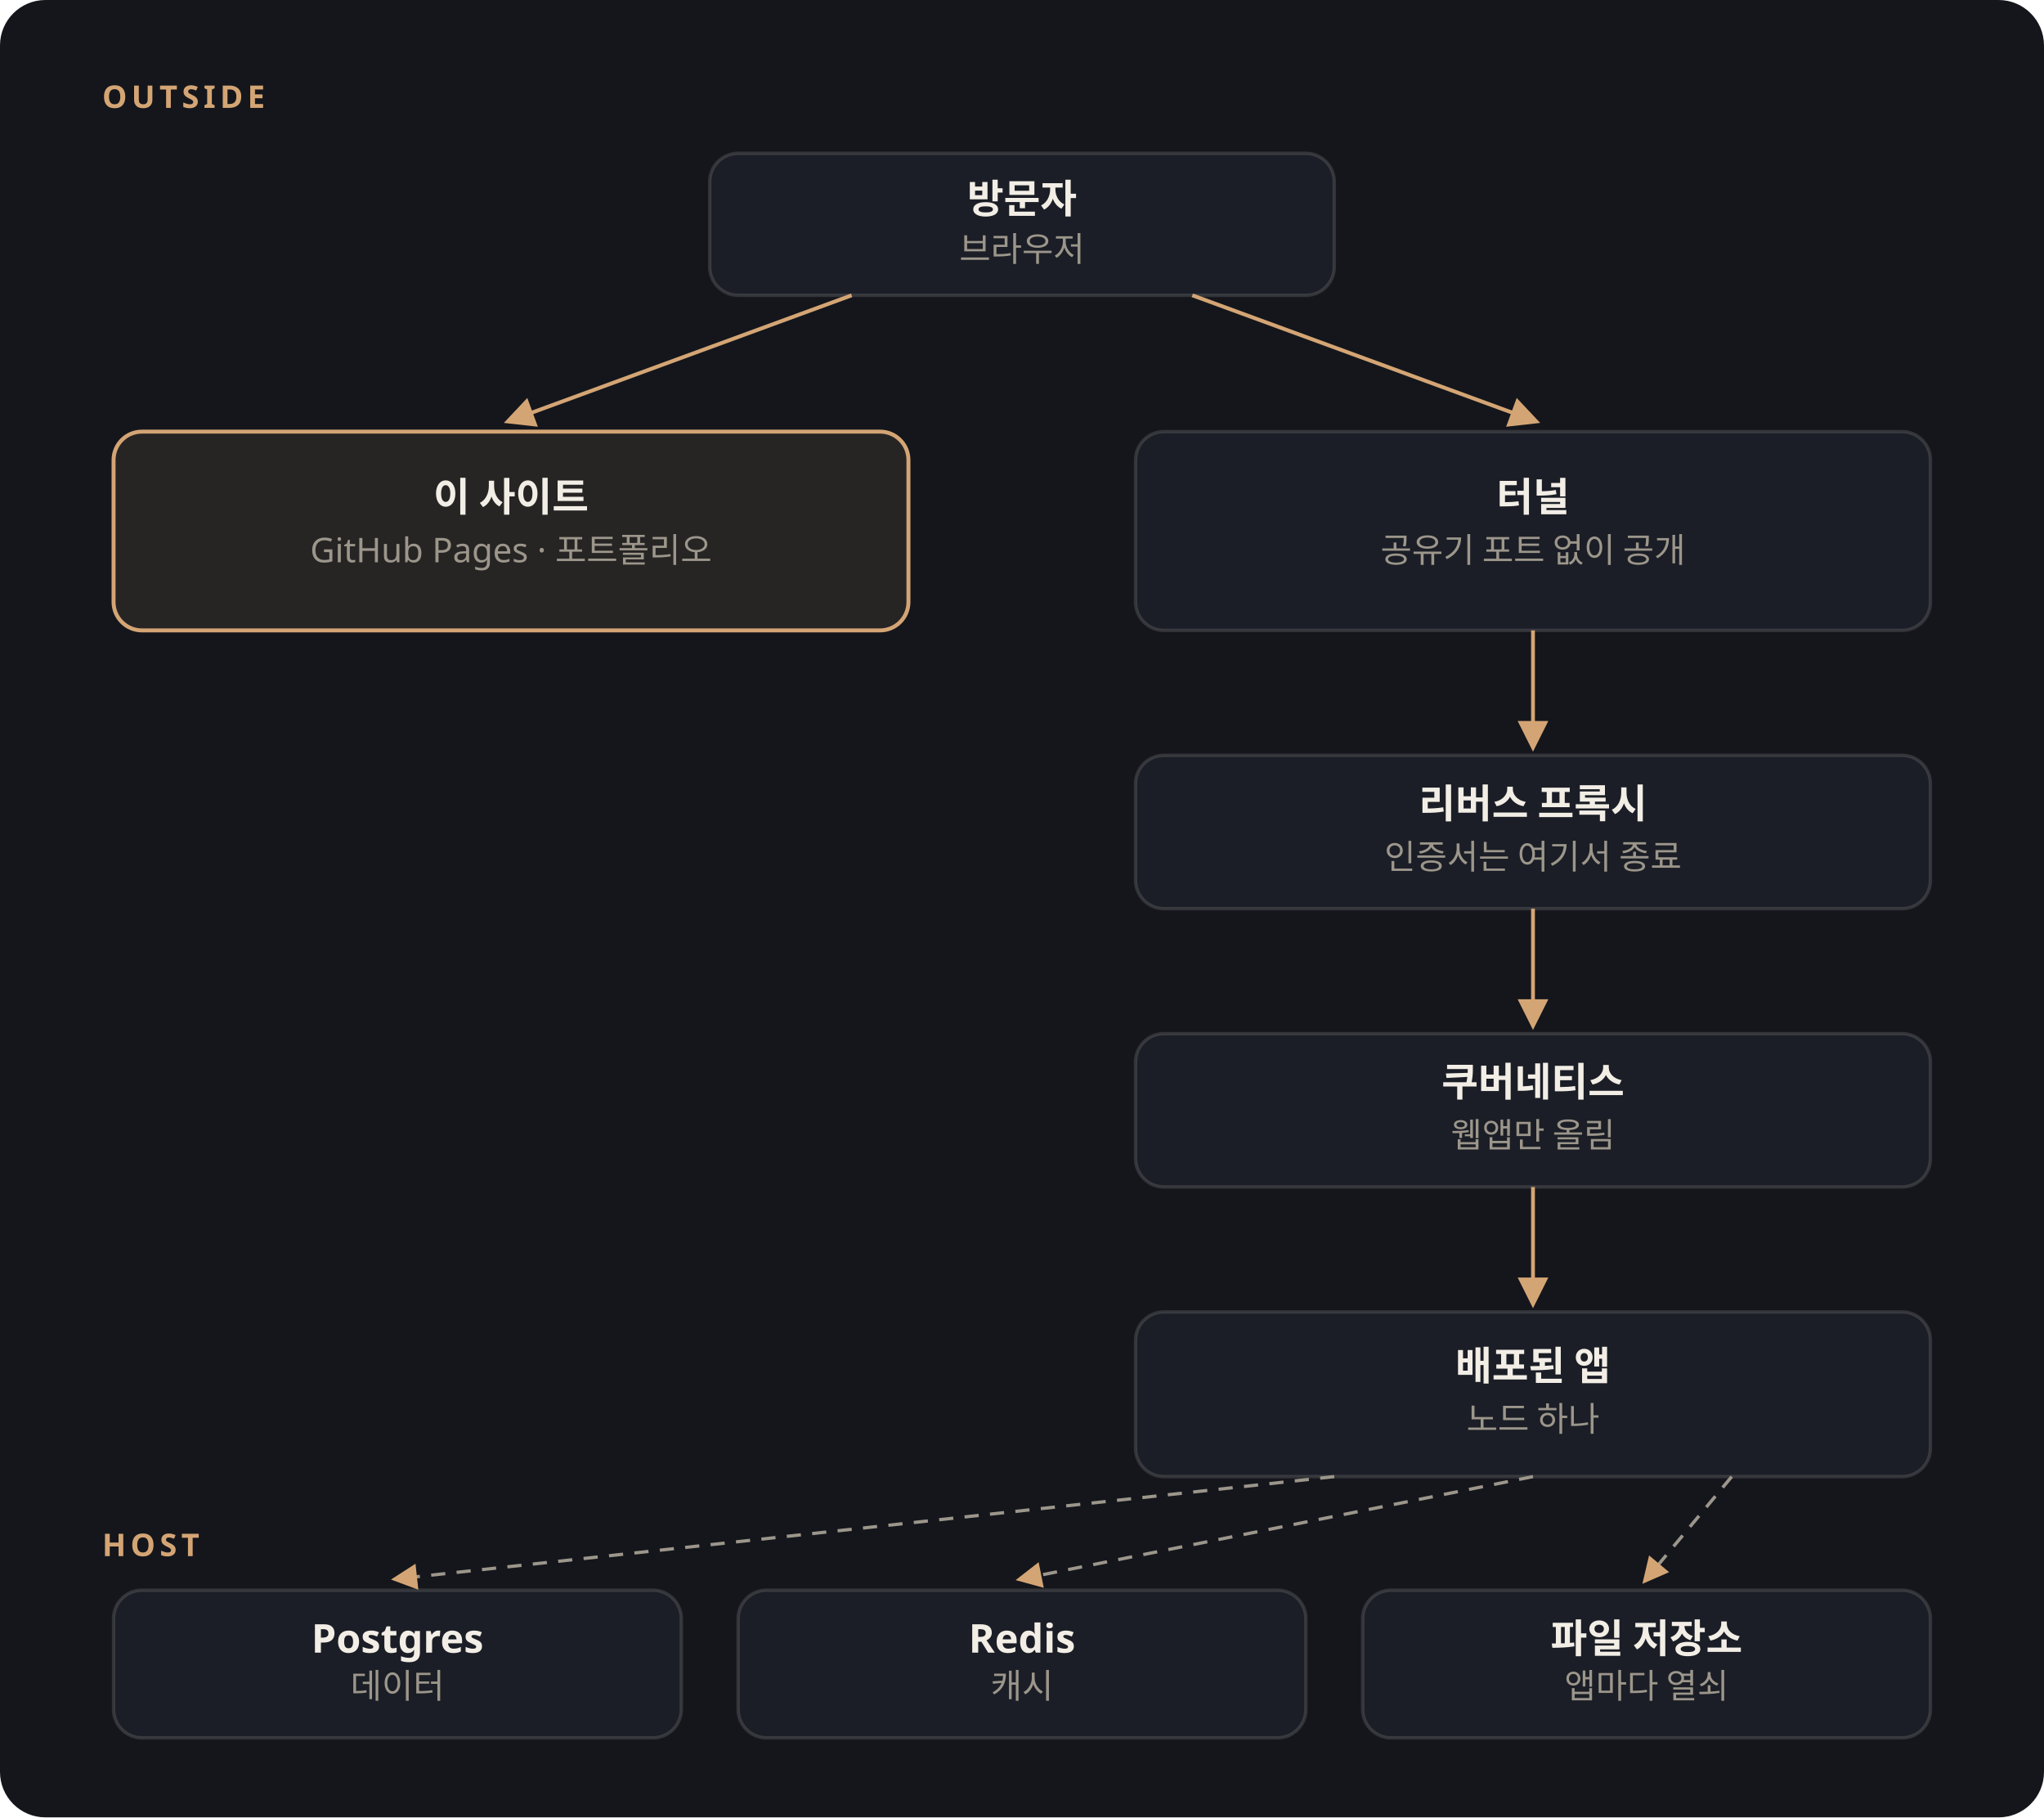
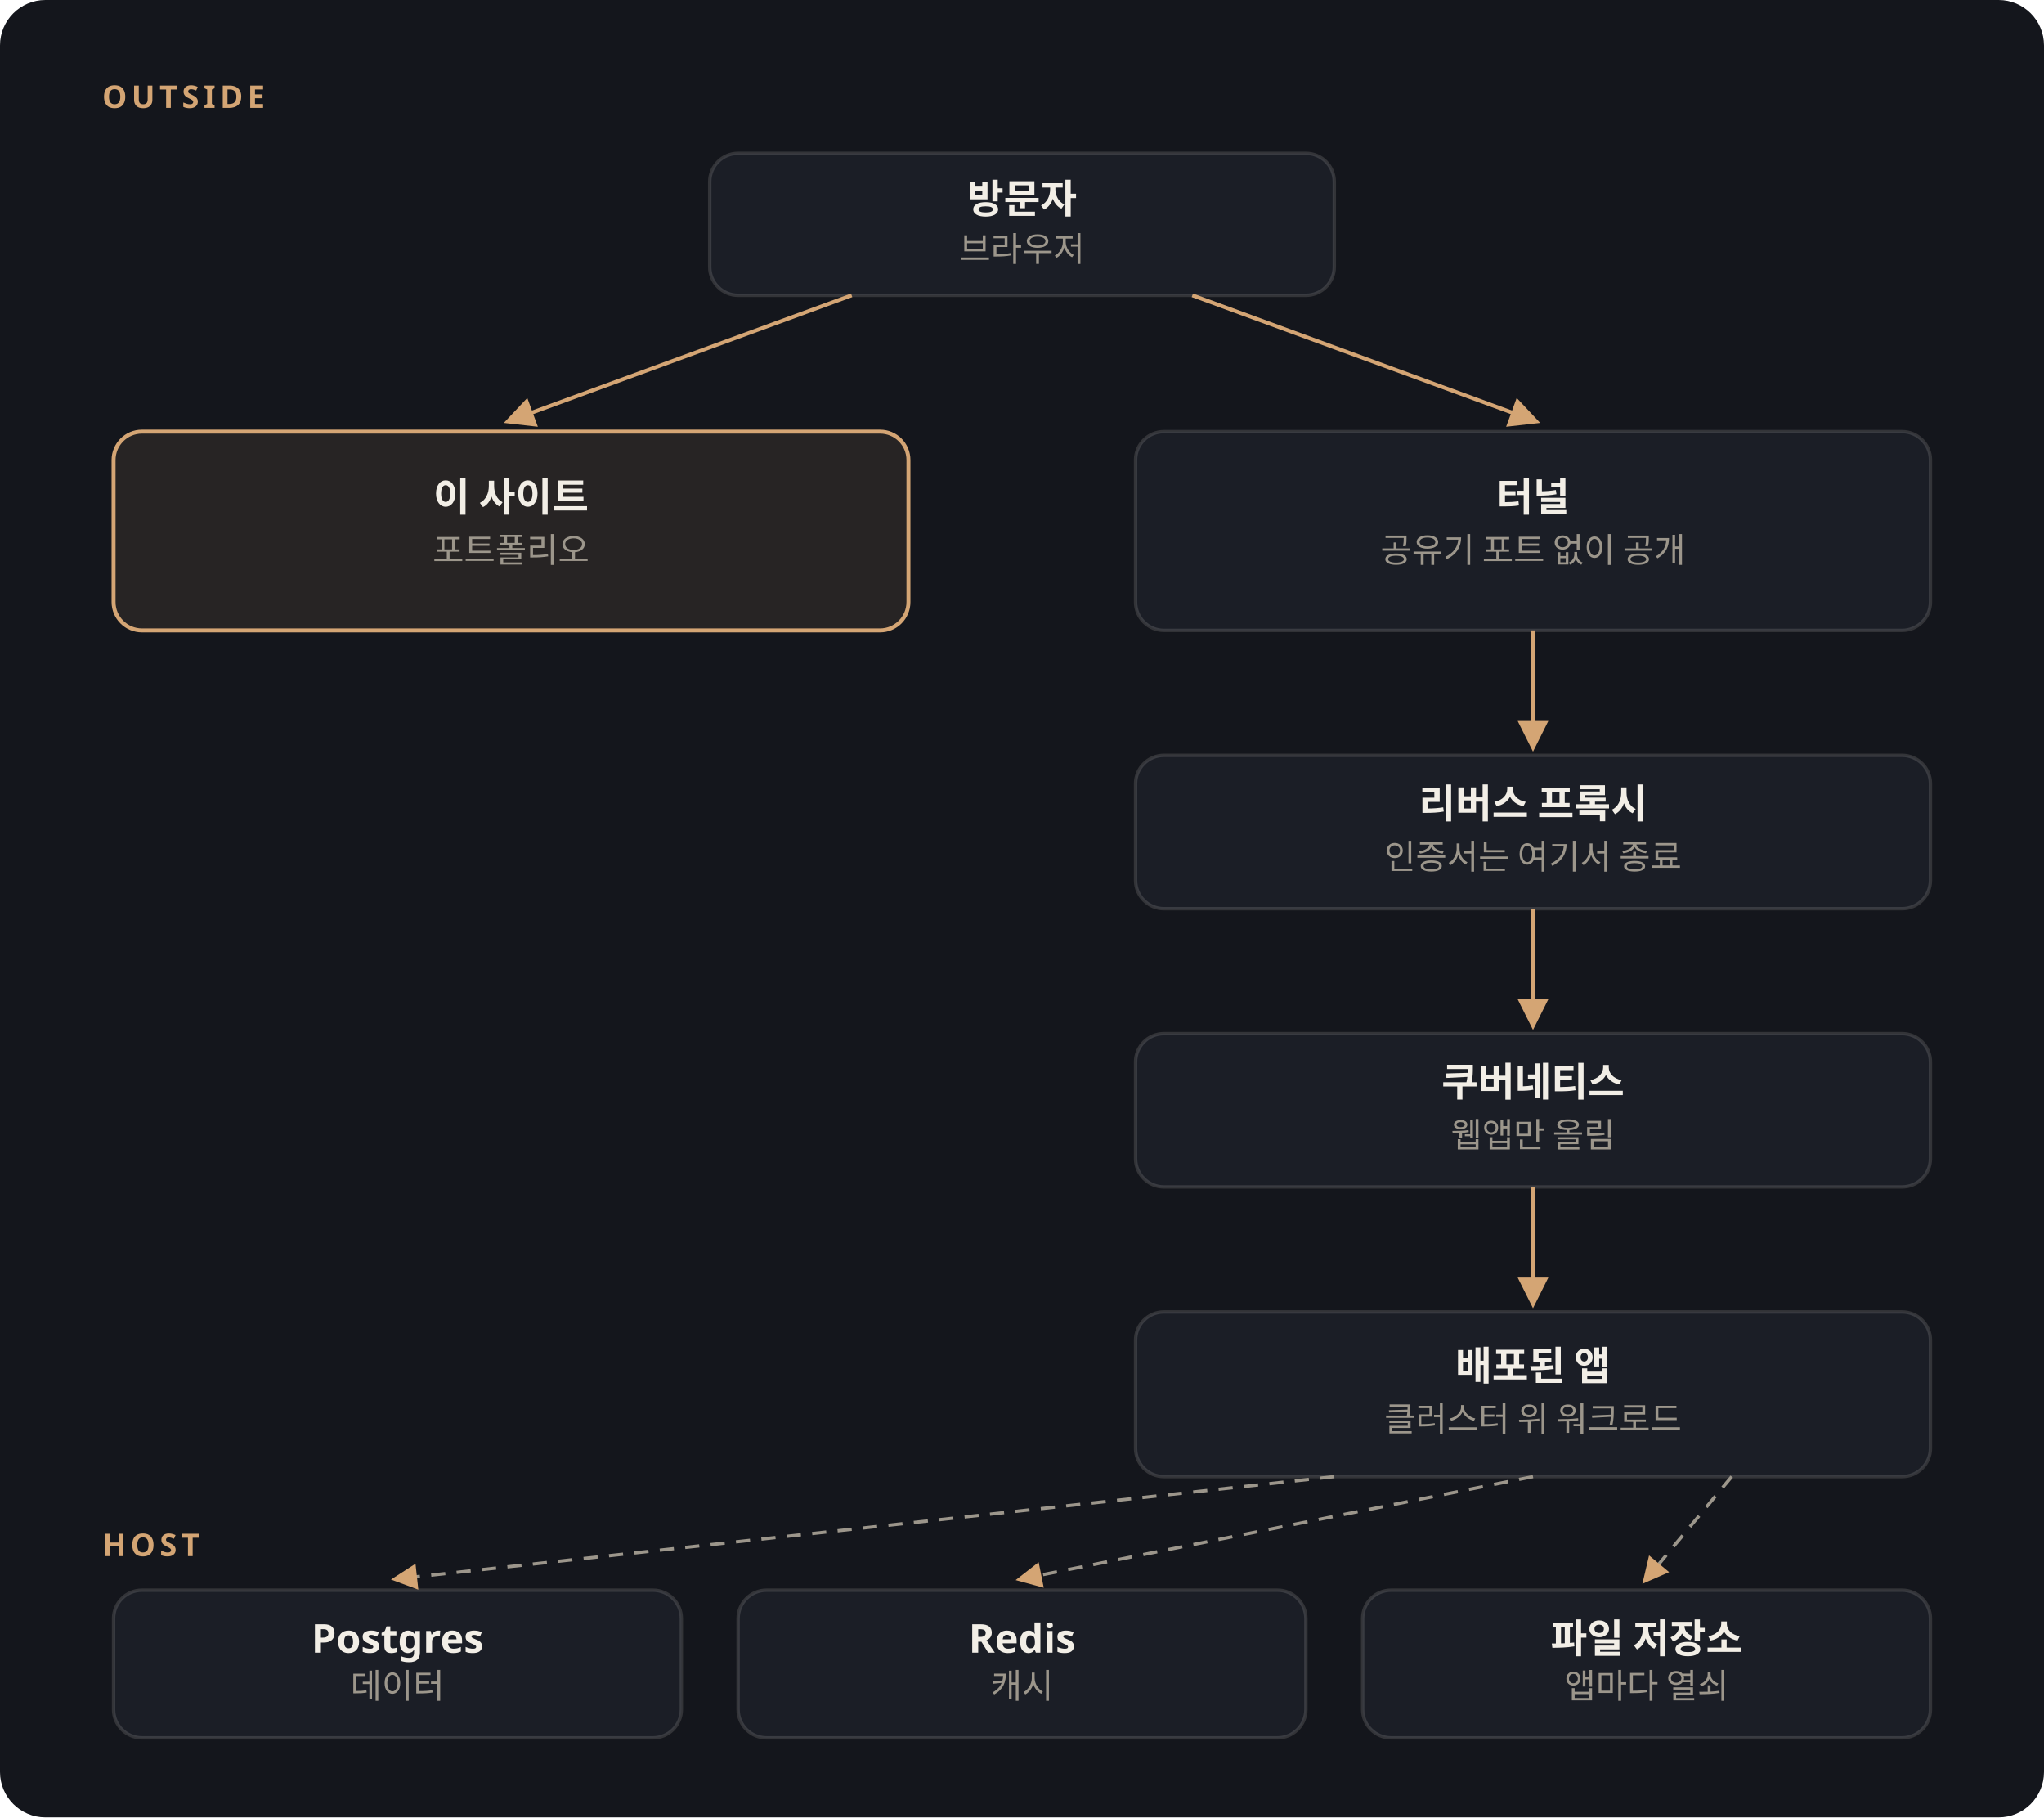
<svg xmlns="http://www.w3.org/2000/svg" viewBox="0 0 720 640" role="img" aria-labelledby="title desc">
  <defs>
    <marker id="arrow" markerWidth="8" markerHeight="8" refX="6" refY="4" orient="auto">
      <path d="M0 0 L8 4 L0 8 z" fill="#d4a574" />
    </marker>
  </defs>
  <style>
    .panel { fill: #14161c; }
    .box { fill: #1b1e26; stroke: rgba(242,238,230,0.14); stroke-width: 1.2; }
    .box-accent { fill: rgba(212,165,116,0.1); stroke: #d4a574; stroke-width: 1.4; }
    .label { font: 600 14px Pretendard, sans-serif; fill: #f2eee6; }
    .sub { font: 12px Pretendard, sans-serif; fill: #9c968b; }
    .kicker { font: 650 11px Pretendard, sans-serif; fill: #d4a574; letter-spacing: 0.14em; }
    .line { stroke: #d4a574; stroke-width: 1.35; fill: none; marker-end: url(#arrow); }
    .line-soft { stroke: #9c968b; stroke-width: 1.15; fill: none; stroke-dasharray: 5 4; marker-end: url(#arrow); }
  </style>
  <rect class="panel" x="0" y="0" width="720" height="640" rx="16" />
  <text class="kicker" x="36" y="38">OUTSIDE</text>
  <rect class="box" x="250" y="54" width="220" height="50" rx="10" />
  <text class="label" x="360" y="75" text-anchor="middle">방문자</text>
  <text class="sub" x="360" y="92" text-anchor="middle">브라우저</text>
  <path class="line" d="M 300 104 L 180 148" />
  <path class="line" d="M 420 104 L 540 148" />
  <rect class="box-accent" x="40" y="152" width="280" height="70" rx="10" />
  <text class="label" x="180" y="180" text-anchor="middle">이 사이트</text>
-   <text class="sub" x="180" y="198" text-anchor="middle">GitHub Pages · 포트폴리오</text>
+   <text class="sub" x="180" y="198" text-anchor="middle">포트폴리오</text>
  <rect class="box" x="400" y="152" width="280" height="70" rx="10" />
  <text class="label" x="540" y="180" text-anchor="middle">터널</text>
  <text class="sub" x="540" y="198" text-anchor="middle">공유기 포트 없이 공개</text>
  <path class="line" d="M 540 222 L 540 262" />
  <rect class="box" x="400" y="266" width="280" height="54" rx="10" />
  <text class="label" x="540" y="288" text-anchor="middle">리버스 프록시</text>
  <text class="sub" x="540" y="306" text-anchor="middle">인증서는 여기서 종료</text>
  <path class="line" d="M 540 320 L 540 360" />
  <rect class="box" x="400" y="364" width="280" height="54" rx="10" />
  <text class="label" x="540" y="386" text-anchor="middle">쿠버네티스</text>
  <text class="sub" x="540" y="404" text-anchor="middle">웹앱만 올림</text>
  <path class="line" d="M 540 418 L 540 458" />
  <rect class="box" x="400" y="462" width="280" height="58" rx="10" />
  <text class="label" x="540" y="486" text-anchor="middle">배포된 앱</text>
-   <text class="sub" x="540" y="504" text-anchor="middle">노드 하나</text>
+   <text class="sub" x="540" y="504" text-anchor="middle">클러스터 위 워크로드</text>
  <text class="kicker" x="36" y="548">HOST</text>
  <rect class="box" x="40" y="560" width="200" height="52" rx="10" />
  <text class="label" x="140" y="582" text-anchor="middle">Postgres</text>
  <text class="sub" x="140" y="598" text-anchor="middle">데이터</text>
  <rect class="box" x="260" y="560" width="200" height="52" rx="10" />
  <text class="label" x="360" y="582" text-anchor="middle">Redis</text>
  <text class="sub" x="360" y="598" text-anchor="middle">캐시</text>
  <rect class="box" x="480" y="560" width="200" height="52" rx="10" />
  <text class="label" x="580" y="582" text-anchor="middle">파일 저장소</text>
  <text class="sub" x="580" y="598" text-anchor="middle">앱마다 열쇠</text>
  <path class="line-soft" d="M 470 520 L 140 556" />
  <path class="line-soft" d="M 540 520 L 360 556" />
  <path class="line-soft" d="M 610 520 L 580 556" />
</svg>
